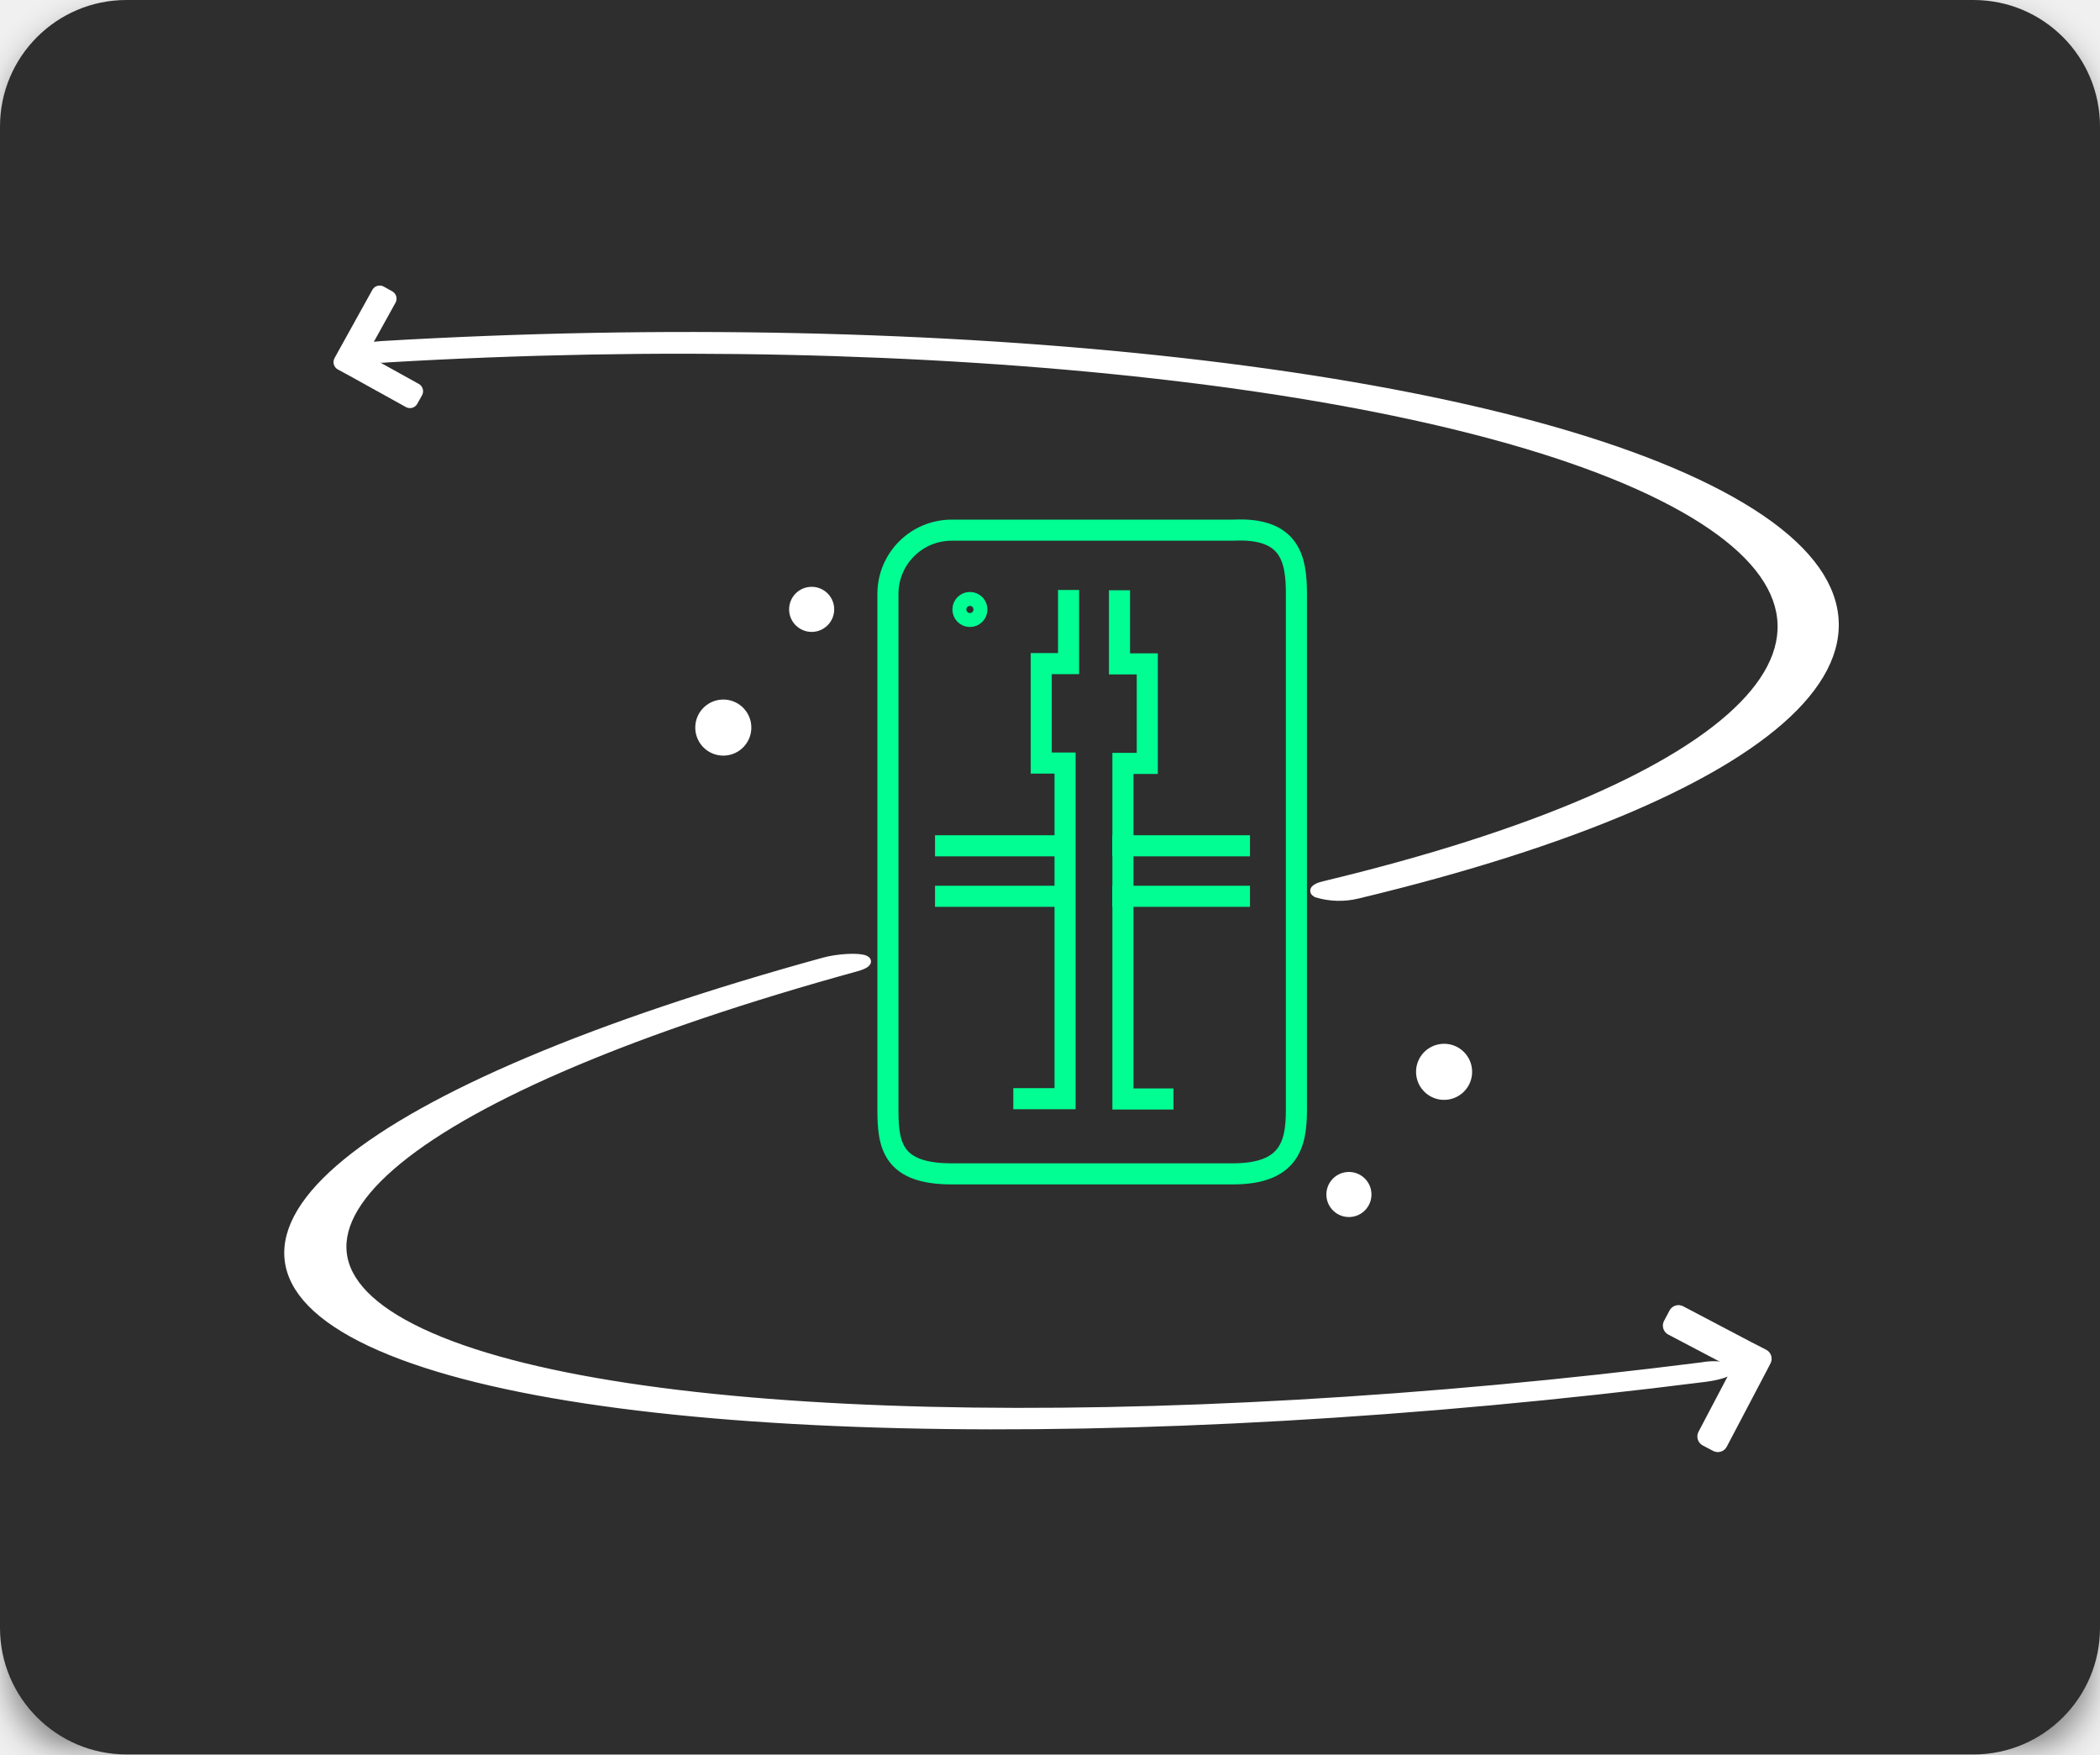
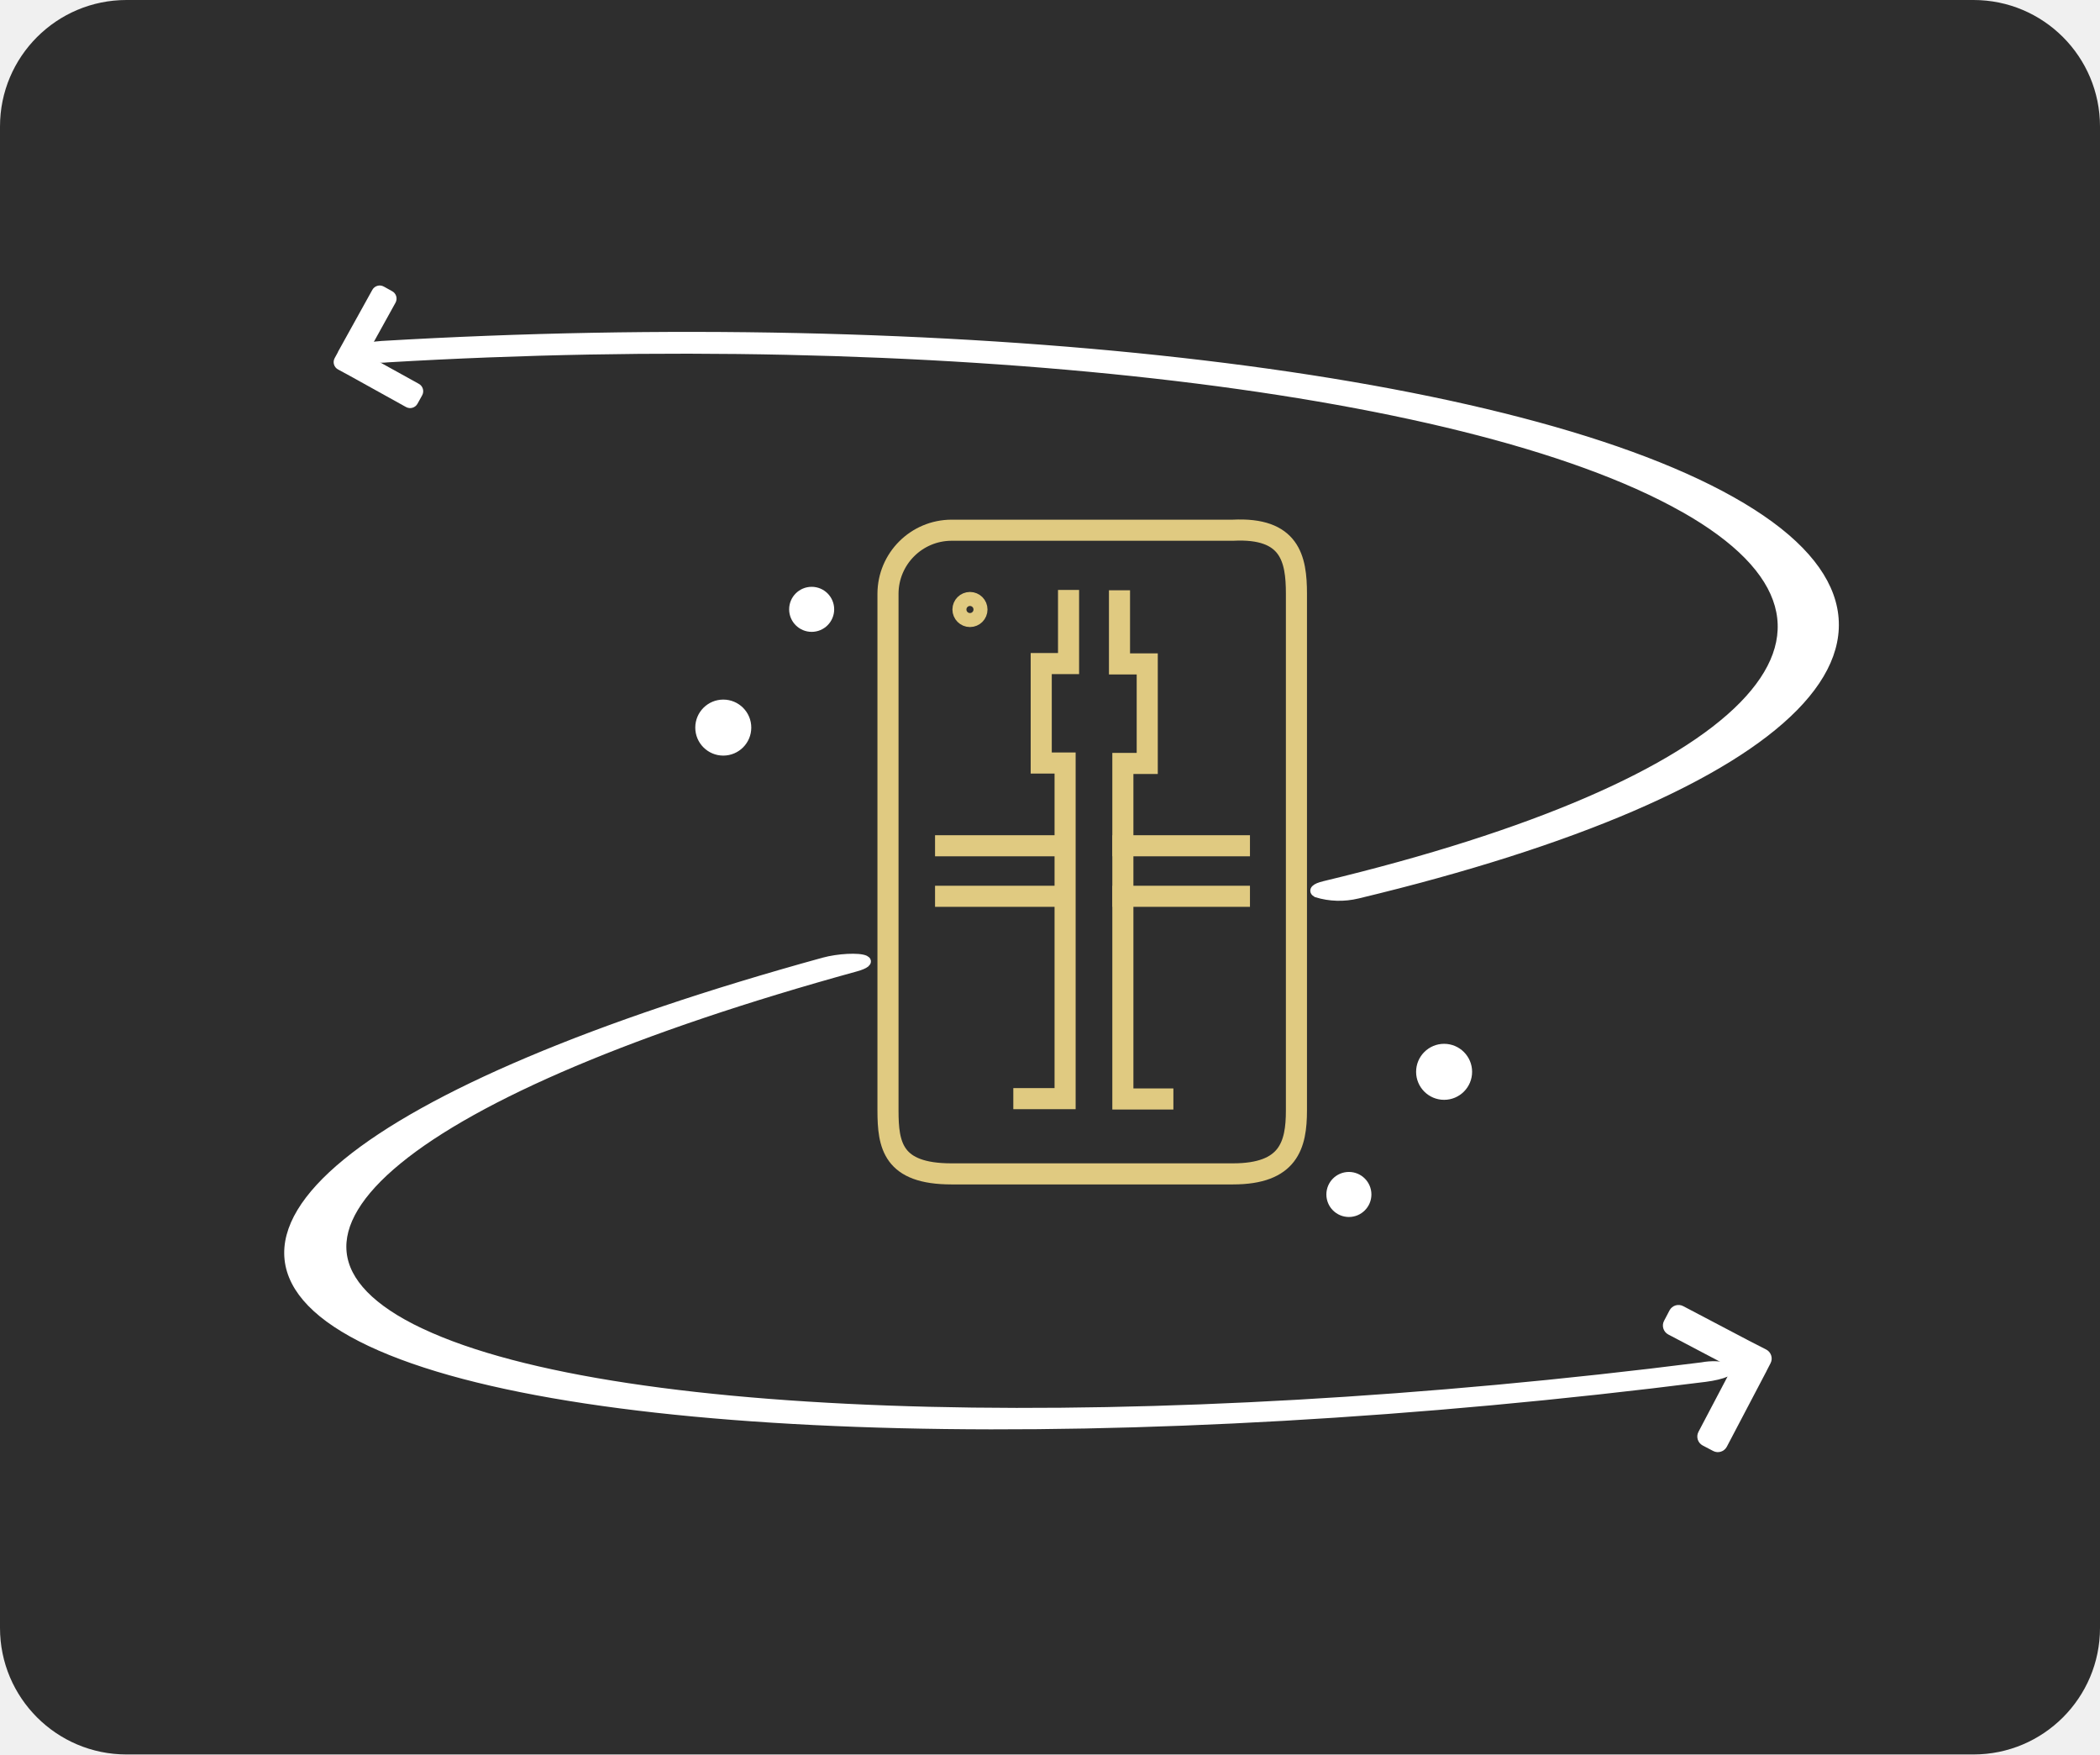
- <svg xmlns="http://www.w3.org/2000/svg" viewBox="6 4 249 208">
+ <svg xmlns="http://www.w3.org/2000/svg" id="Layer_1" data-name="Layer 1" viewBox="0 0 249 208">
  <defs>
-     <filter id="Rectangle_177" x="0" y="0" width="261" height="220" filterUnits="userSpaceOnUse">
-       <feOffset dy="2" input="SourceAlpha" />
-       <feGaussianBlur stdDeviation="2" result="blur" />
-       <feFlood flood-color="#000000" flood-opacity="0.451" />
-       <feComposite operator="in" in2="blur" />
-       <feComposite in="SourceGraphic" />
-     </filter>
+     <style>
+       .cls-1 {
+         fill: none;
+         stroke: #e0ca81;
+         stroke-linecap: square;
+         stroke-miterlimit: 10;
+         stroke-width: 2.5px;
+       }
+ 
+       .cls-2, .cls-3, .cls-4 {
+         fill: #fff;
+       }
+ 
+       .cls-5 {
+         fill: #2e2e2e;
+       }
+ 
+       .cls-3 {
+         stroke-miterlimit: 4;
+         stroke-width: 1px;
+       }
+ 
+       .cls-3, .cls-4 {
+         stroke: #fff;
+       }
+ 
+       .cls-4 {
+         stroke-miterlimit: 4;
+         stroke-width: 1px;
+       }
+     </style>
  </defs>
-   <g id="Group_199" data-name="Group 199" transform="translate(-84 -461)">
-     <g transform="matrix(1, 0, 0, 1, 84, 461)" filter="url(#Rectangle_177)">
-       <rect id="Rectangle_177-2" data-name="Rectangle 177" width="249" height="208" rx="15" transform="translate(6 4)" fill="#2E2E2E" />
-     </g>
-     <g id="Group_132" data-name="Group 132" transform="translate(5 -3)">
-       <g id="chip_GREEN" data-name="chip DRAK BLUE" transform="translate(86.733 443.946)">
-         <path id="Path_61" data-name="Path 61" d="M144.453,163.222h-33.37c-6.97-.007-7.532-3.39-7.532-7.532V94.441a7.555,7.555,0,0,1,7.532-7.532h33.37c6.787-.353,7.532,3.39,7.532,7.532V155.69C151.985,159.833,151.056,163.216,144.453,163.222Z" transform="translate(0)" fill="none" stroke="#00FE93" stroke-linecap="square" stroke-miterlimit="10" stroke-width="2.5" />
-         <path id="Path_62" data-name="Path 62" d="M144.05,99.27v7.478h3.295v11.8h-2.888v39.784H149.2" transform="translate(-13.042 -3.988)" fill="none" stroke="#00FE93" stroke-linecap="square" stroke-miterlimit="10" stroke-width="2.5" />
-         <path id="Path_63" data-name="Path 63" d="M132.622,99.22V106.7h-3.241v11.79h2.827v39.791H127.32" transform="translate(-7.654 -3.972)" fill="none" stroke="#00FE93" stroke-linecap="square" stroke-miterlimit="10" stroke-width="2.5" />
-         <line id="Line_19" data-name="Line 19" x1="13.817" transform="translate(110.384 124.327)" fill="none" stroke="#00FE93" stroke-linecap="square" stroke-miterlimit="10" stroke-width="2.5" />
-         <line id="Line_20" data-name="Line 20" x2="13.817" transform="translate(131.415 124.327)" fill="none" stroke="#00FE93" stroke-linecap="square" stroke-miterlimit="10" stroke-width="2.5" />
-         <line id="Line_21" data-name="Line 21" x1="13.817" transform="translate(110.384 130.313)" fill="none" stroke="#00FE93" stroke-linecap="square" stroke-miterlimit="10" stroke-width="2.5" />
-         <line id="Line_22" data-name="Line 22" x2="13.817" transform="translate(131.415 130.313)" fill="none" stroke="#00FE93" stroke-linecap="square" stroke-miterlimit="10" stroke-width="2.5" />
-         <circle id="Ellipse_3" data-name="Ellipse 3" cx="0.827" cy="0.827" r="0.827" transform="translate(112.445 95.485)" fill="none" stroke="#00FE93" stroke-linecap="square" stroke-miterlimit="10" stroke-width="2.5" />
+   <g id="Group_203" data-name="Group 203">
+     <rect id="Rectangle_177-2" data-name="Rectangle 177-2" class="cls-5" x="0" width="249" height="208" rx="15" ry="15" />
+     <g id="Group_132" data-name="Group 132">
+       <g id="chip_DRAK_BLUE" data-name="chip DRAK BLUE">
+         <path id="Path_61" data-name="Path 61" class="cls-1" d="M146.19,139.17h-33.37c-6.97,0-7.53-3.39-7.53-7.53v-61.25c.01-4.15,3.38-7.52,7.53-7.53h33.37c6.79-.35,7.53,3.39,7.53,7.53v61.25c0,4.14-.93,7.53-7.53,7.53Z" />
+         <path id="Path_62" data-name="Path 62" class="cls-1" d="M132.74,71.23v7.48h3.29v11.8h-2.89v39.78h4.74" />
+         <path id="Path_63" data-name="Path 63" class="cls-1" d="M126.7,71.19v7.48h-3.24v11.79h2.83v39.79h-4.89" />
+         <line id="Line_19" data-name="Line 19" class="cls-1" x1="125.93" y1="100.27" x2="112.12" y2="100.27" />
+         <line id="Line_20" data-name="Line 20" class="cls-1" x1="133.15" y1="100.27" x2="146.96" y2="100.27" />
+         <line id="Line_21" data-name="Line 21" class="cls-1" x1="125.93" y1="106.26" x2="112.12" y2="106.26" />
+         <line id="Line_22" data-name="Line 22" class="cls-1" x1="133.15" y1="106.26" x2="146.96" y2="106.26" />
+         <circle id="Ellipse_3" data-name="Ellipse 3" class="cls-1" cx="115.01" cy="72.26" r=".83" />
      </g>
-       <g id="Group_57" data-name="Group 57" transform="matrix(0.999, -0.035, 0.035, 0.999, 28.15, 288.442)">
-         <path id="Path_86" data-name="Path 86" d="M421,272.539c-25.669-15.652-88.878-24.629-152.951-23.095a7.219,7.219,0,0,1-3.208-.48h0c-.8-.486.514-1.026,2.606-1.076,66.752-1.6,132.605,7.75,159.347,24.057s6.085,34.516-45.959,45.084a9.212,9.212,0,0,1-4.879-.31h0c-.524-.32-.136-.686.939-.9C426.85,305.672,446.67,288.192,421,272.539Z" transform="translate(-173.059 -23.87)" fill="#FFFFFF" stroke="#FFFFFF" stroke-width="1" />
-         <path id="Path_87" data-name="Path 87" d="M254.935,237.905l4.339-7.217a.992.992,0,0,1,1.361-.339l.991.6a.992.992,0,0,1,.339,1.361l-3.139,5.221a.992.992,0,0,0,.339,1.361l5.221,3.139a.992.992,0,0,1,.339,1.361l-.6.991a.992.992,0,0,1-1.361.339l-6.431-3.867-1.477-.869a.992.992,0,0,1-.35-1.362Z" transform="translate(-165.788 -13.278)" fill="#FFFFFF" />
-         <circle id="Ellipse_4" data-name="Ellipse 4" cx="2.826" cy="2.826" r="2.826" transform="translate(214.46 311.722)" fill="#FFFFFF" stroke="#FFFFFF" stroke-width="1" />
-         <circle id="Ellipse_5" data-name="Ellipse 5" cx="2.174" cy="2.174" r="2.174" transform="translate(203.321 326.519)" fill="#FFFFFF" stroke="#FFFFFF" stroke-width="1" />
-         <path id="Path_88" data-name="Path 88" d="M14.568,38.117C36.7,52.086,99,60.907,164.948,60.651a7.619,7.619,0,0,1,3.156.469h0c.687.434-.8.879-2.951.887-68.705.268-133.608-8.92-156.669-23.473S11.352,8.573,67.375.3C69.131.042,71.6.217,72.284.65h0c.452.286-.041.6-1.2.767C17.314,9.357-7.567,24.148,14.568,38.117Z" transform="matrix(0.996, -0.087, 0.087, 0.996, 77.075, 304.491)" fill="#FFFFFF" stroke="#FFFFFF" stroke-width="1" />
-         <path id="Path_89" data-name="Path 89" d="M11.573,9.03,5.785,17.38a1.2,1.2,0,0,1-1.666.3l-1.147-.8a1.2,1.2,0,0,1-.3-1.665L6.858,9.181a1.2,1.2,0,0,0-.3-1.665L.515,3.328a1.2,1.2,0,0,1-.3-1.666l.8-1.147a1.2,1.2,0,0,1,1.665-.3l7.442,5.159,1.711,1.162A1.2,1.2,0,0,1,12.142,8.2Z" transform="matrix(0.996, -0.087, 0.087, 0.996, 241.964, 343.35)" fill="#FFFFFF" />
-         <circle id="Ellipse_6" data-name="Ellipse 6" cx="2.826" cy="2.826" r="2.826" transform="translate(130.444 267.926)" fill="#FFFFFF" stroke="#FFFFFF" stroke-width="1" />
-         <circle id="Ellipse_7" data-name="Ellipse 7" cx="2.174" cy="2.174" r="2.174" transform="translate(142.061 254.932)" fill="#FFFFFF" stroke="#FFFFFF" stroke-width="1" />
+       <g id="Group_57" data-name="Group 57">
+         <path id="Path_86" data-name="Path 86" class="cls-3" d="M199.55,60.18c-26.19-14.74-89.65-21.49-153.61-17.72-1.09,.12-2.19,0-3.22-.37h0c-.82-.46,.48-1.04,2.57-1.17,66.63-3.93,132.74,3.1,160.03,18.46,27.29,15.35,7.29,34.27-44.34,46.65-1.61,.39-3.3,.35-4.88-.14h0c-.53-.3-.16-.68,.91-.93,49.55-11.89,68.74-30.04,42.55-44.78Z" />
+         <path id="Path_87" data-name="Path 87" class="cls-2" d="M40.07,41.72l4.08-7.36c.27-.48,.87-.65,1.35-.39l1.01,.56c.48,.27,.65,.87,.39,1.35l-2.95,5.33c-.27,.48-.09,1.08,.39,1.35l5.33,2.95c.48,.27,.65,.87,.39,1.35l-.56,1.01c-.27,.48-.87,.65-1.35,.39l-6.56-3.64-1.51-.82c-.48-.26-.66-.86-.4-1.34,0,0,0,0,0,0l.4-.73Z" />
+         <circle id="Ellipse_4" data-name="Ellipse 4" class="cls-3" cx="171.23" cy="127.07" r="2.82" />
+         <circle id="Ellipse_5" data-name="Ellipse 5" class="cls-3" cx="159.94" cy="141.61" r="2.17" />
+         <path id="Path_88" data-name="Path 88" class="cls-4" d="M49.9,157.97c23.66,11.16,86.53,12.33,151.91,4.04,1.06-.2,2.14-.17,3.19,.08h0c.73,.35-.69,.97-2.82,1.24-68.12,8.63-133.62,7.42-158.27-4.21-24.65-11.63-.8-30.07,53.76-45.1,1.71-.47,4.18-.6,4.91-.25h0c.48,.23,.03,.6-1.1,.91-52.37,14.42-75.25,32.13-51.59,43.29Z" />
+         <path id="Path_89" data-name="Path 89" class="cls-2" d="M209.47,162.53l-4.72,8.99c-.31,.58-1.03,.81-1.62,.5l-1.24-.65c-.58-.31-.81-1.03-.5-1.62l3.42-6.5c.31-.58,.08-1.31-.5-1.62l-6.5-3.42c-.58-.31-.81-1.03-.5-1.62l.65-1.24c.31-.58,1.03-.81,1.62-.5l8.01,4.21,1.84,.94c.58,.31,.81,1.03,.51,1.61l-.46,.89Z" />
+         <circle id="Ellipse_6" data-name="Ellipse 6" class="cls-3" cx="85.76" cy="86.26" r="2.82" />
+         <circle id="Ellipse_7" data-name="Ellipse 7" class="cls-3" cx="96.24" cy="72.24" r="2.17" />
      </g>
    </g>
  </g>
</svg>
